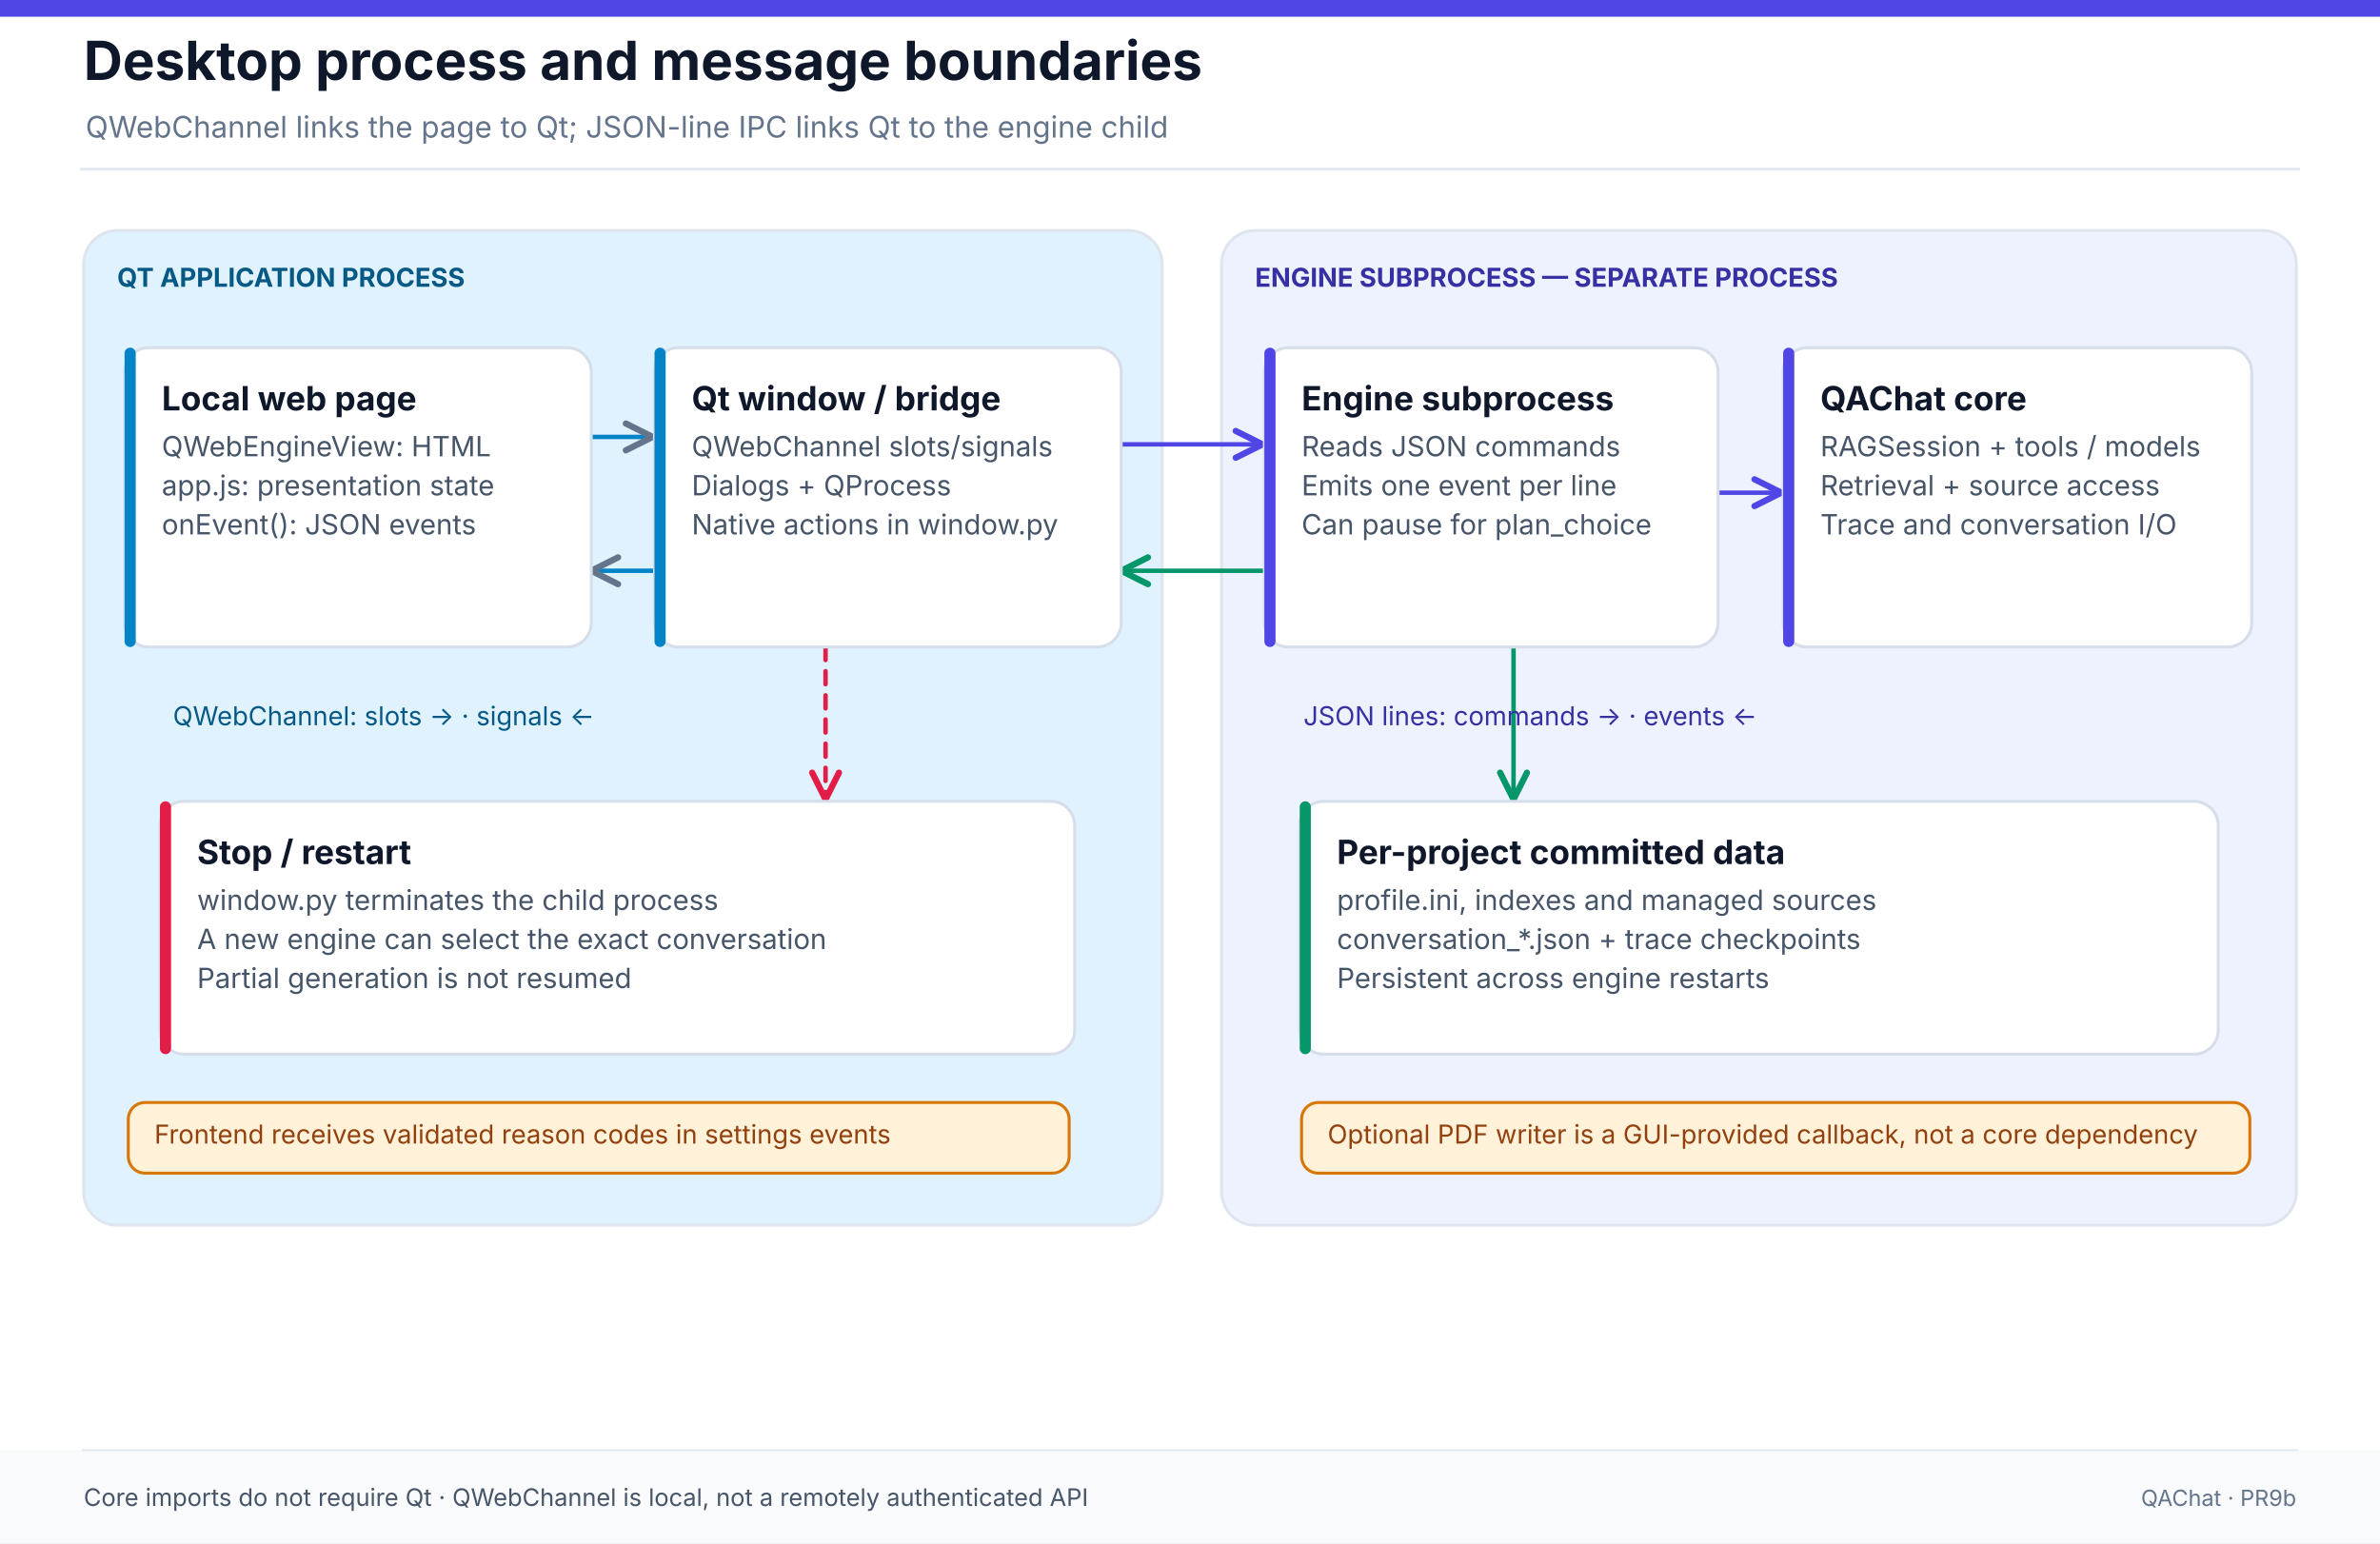
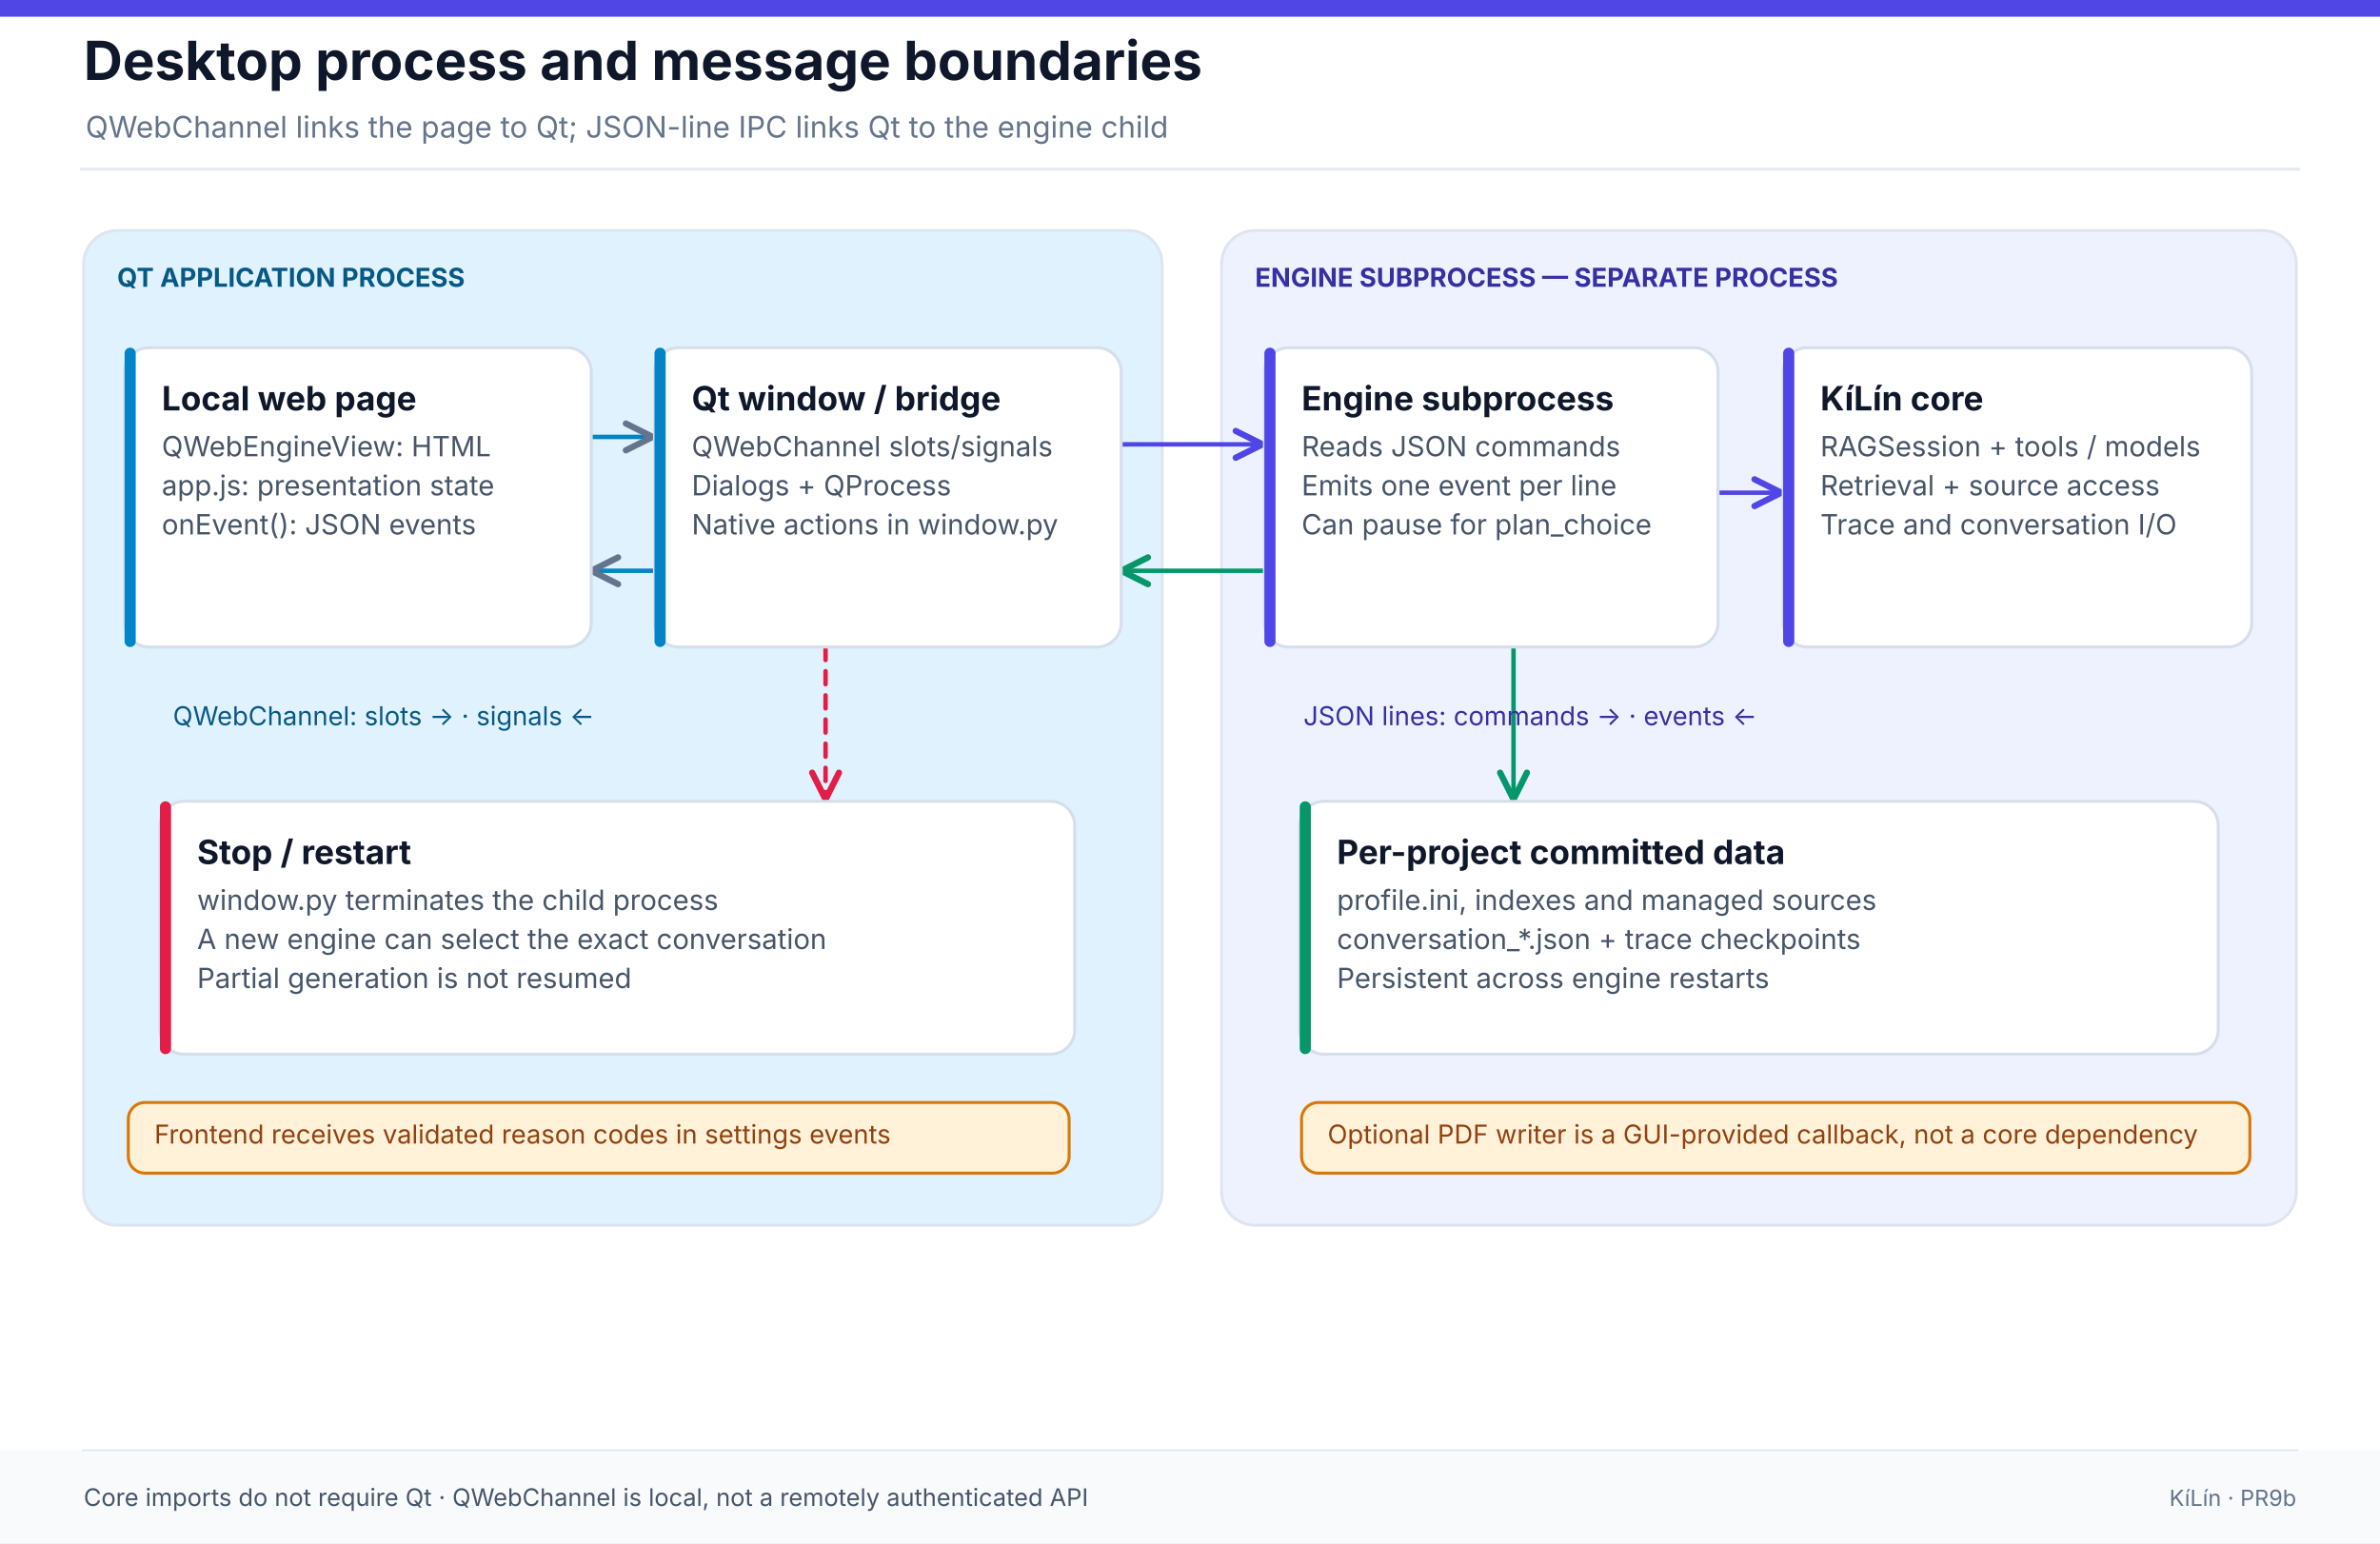
<svg xmlns="http://www.w3.org/2000/svg" width="1280" height="830" viewBox="0 0 1280 830" role="img" aria-labelledby="figure-title figure-description">
  <defs>
    <marker id="arrow-gray" markerWidth="9" markerHeight="9" refX="7" refY="4" orient="auto">
      <path d="M1,1 L7,4 L1,7" fill="none" stroke="#64748B" stroke-width="1.4" stroke-linecap="round" />
    </marker>
    <marker id="arrow-indigo" markerWidth="9" markerHeight="9" refX="7" refY="4" orient="auto">
      <path d="M1,1 L7,4 L1,7" fill="none" stroke="#4F46E5" stroke-width="1.4" stroke-linecap="round" />
    </marker>
    <marker id="arrow-green" markerWidth="9" markerHeight="9" refX="7" refY="4" orient="auto">
      <path d="M1,1 L7,4 L1,7" fill="none" stroke="#059669" stroke-width="1.4" stroke-linecap="round" />
    </marker>
    <marker id="arrow-amber" markerWidth="9" markerHeight="9" refX="7" refY="4" orient="auto">
      <path d="M1,1 L7,4 L1,7" fill="none" stroke="#D97706" stroke-width="1.4" stroke-linecap="round" />
    </marker>
    <marker id="arrow-rose" markerWidth="9" markerHeight="9" refX="7" refY="4" orient="auto">
      <path d="M1,1 L7,4 L1,7" fill="none" stroke="#E11D48" stroke-width="1.4" stroke-linecap="round" />
    </marker>
  </defs>
  <style>
  text { font-family: Inter, 'Avenir Next', 'Segoe UI', Arial, sans-serif; }
</style>
  <rect x="0" y="0" width="1280" height="830" fill="#FFFFFF" />
  <rect x="0" y="0" width="1280" height="9" fill="#4F46E5" />
  <text x="45" y="43" font-family="Inter, Arial, sans-serif" font-size="29" font-weight="750" fill="#0F172A">Desktop process and message boundaries</text>
  <text x="46" y="74" font-family="Inter, Arial, sans-serif" font-size="16" fill="#64748B">QWebChannel links the page to Qt; JSON-line IPC links Qt to the engine child</text>
  <line x1="43" y1="91" x2="1237" y2="91" stroke="#E2E8F0" stroke-width="1.5" />
  <rect id="qt-process" x="45" y="124" width="580" height="535" rx="18" fill="#E0F2FE" stroke="#DFE5EE" stroke-width="1.6" />
  <text x="63" y="149" fill="#075985" font-size="14" font-weight="700" text-anchor="start" dominant-baseline="middle">
    <tspan x="63" dy="0">QT APPLICATION PROCESS</tspan>
  </text>
  <rect id="engine-process" x="657" y="124" width="578" height="535" rx="18" fill="#EEF2FF" stroke="#DFE5EE" stroke-width="1.6" />
  <text x="675" y="149" fill="#3730A3" font-size="14" font-weight="700" text-anchor="start" dominant-baseline="middle">
    <tspan x="675" dy="0">ENGINE SUBPROCESS — SEPARATE PROCESS</tspan>
  </text>
  <polyline points="318,235 351,235" fill="none" stroke="#0284C7" stroke-width="2.4" stroke-linecap="round" stroke-linejoin="round" marker-end="url(#arrow-gray)" />
  <polyline points="351,307 318,307" fill="none" stroke="#0284C7" stroke-width="2.4" stroke-linecap="round" stroke-linejoin="round" marker-end="url(#arrow-gray)" />
  <polyline points="603,239 679,239" fill="none" stroke="#4F46E5" stroke-width="2.4" stroke-linecap="round" stroke-linejoin="round" marker-end="url(#arrow-indigo)" />
  <polyline points="679,307 603,307" fill="none" stroke="#059669" stroke-width="2.4" stroke-linecap="round" stroke-linejoin="round" marker-end="url(#arrow-green)" />
  <polyline points="924,265 958,265" fill="none" stroke="#4F46E5" stroke-width="2.4" stroke-linecap="round" stroke-linejoin="round" marker-end="url(#arrow-indigo)" />
  <polyline points="444,348 444,430" fill="none" stroke="#E11D48" stroke-width="2.4" stroke-linecap="round" stroke-linejoin="round" stroke-dasharray="7 6" marker-end="url(#arrow-rose)" />
  <polyline points="814,348 814,430" fill="none" stroke="#059669" stroke-width="2.4" stroke-linecap="round" stroke-linejoin="round" marker-end="url(#arrow-green)" />
  <rect id="web-page" x="67" y="187" width="251" height="161" rx="13" fill="#FFFFFF" stroke="#D6DEE9" stroke-width="1.6" />
  <rect x="67" y="187" width="6" height="161" rx="3" fill="#0284C7" />
  <text x="87" y="214" fill="#0F172A" font-size="18" font-weight="700" text-anchor="start" dominant-baseline="middle">
    <tspan x="87" dy="0">Local web page</tspan>
  </text>
  <text x="87" y="240" fill="#475569" font-size="15" font-weight="400" text-anchor="start" dominant-baseline="middle">
    <tspan x="87" dy="0">QWebEngineView: HTML</tspan>
    <tspan x="87" dy="21">app.js: presentation state</tspan>
    <tspan x="87" dy="21">onEvent(): JSON events</tspan>
  </text>
  <rect id="qt-bridge" x="352" y="187" width="251" height="161" rx="13" fill="#FFFFFF" stroke="#D6DEE9" stroke-width="1.6" />
  <rect x="352" y="187" width="6" height="161" rx="3" fill="#0284C7" />
  <text x="372" y="214" fill="#0F172A" font-size="18" font-weight="700" text-anchor="start" dominant-baseline="middle">
    <tspan x="372" dy="0">Qt window / bridge</tspan>
  </text>
  <text x="372" y="240" fill="#475569" font-size="15" font-weight="400" text-anchor="start" dominant-baseline="middle">
    <tspan x="372" dy="0">QWebChannel slots/signals</tspan>
    <tspan x="372" dy="21">Dialogs + QProcess</tspan>
    <tspan x="372" dy="21">Native actions in window.py</tspan>
  </text>
  <rect id="chat-engine" x="680" y="187" width="244" height="161" rx="13" fill="#FFFFFF" stroke="#D6DEE9" stroke-width="1.6" />
  <rect x="680" y="187" width="6" height="161" rx="3" fill="#4F46E5" />
  <text x="700" y="214" fill="#0F172A" font-size="18" font-weight="700" text-anchor="start" dominant-baseline="middle">
    <tspan x="700" dy="0">Engine subprocess</tspan>
  </text>
  <text x="700" y="240" fill="#475569" font-size="15" font-weight="400" text-anchor="start" dominant-baseline="middle">
    <tspan x="700" dy="0">Reads JSON commands</tspan>
    <tspan x="700" dy="21">Emits one event per line</tspan>
    <tspan x="700" dy="21">Can pause for plan_choice</tspan>
  </text>
  <rect id="gui-core" x="959" y="187" width="252" height="161" rx="13" fill="#FFFFFF" stroke="#D6DEE9" stroke-width="1.6" />
  <rect x="959" y="187" width="6" height="161" rx="3" fill="#4F46E5" />
  <text x="979" y="214" fill="#0F172A" font-size="18" font-weight="700" text-anchor="start" dominant-baseline="middle">
-     <tspan x="979" dy="0">QAChat core</tspan>
+     <tspan x="979" dy="0">KíLín core</tspan>
  </text>
  <text x="979" y="240" fill="#475569" font-size="15" font-weight="400" text-anchor="start" dominant-baseline="middle">
    <tspan x="979" dy="0">RAGSession + tools / models</tspan>
    <tspan x="979" dy="21">Retrieval + source access</tspan>
    <tspan x="979" dy="21">Trace and conversation I/O</tspan>
  </text>
  <text x="93" y="385" fill="#075985" font-size="14" font-weight="400" text-anchor="start" dominant-baseline="middle">
    <tspan x="93" dy="0">QWebChannel: slots → · signals ←</tspan>
  </text>
  <text x="701" y="385" fill="#3730A3" font-size="14" font-weight="400" text-anchor="start" dominant-baseline="middle">
    <tspan x="701" dy="0">JSON lines: commands → · events ←</tspan>
  </text>
  <rect id="gui-stop" x="86" y="431" width="492" height="136" rx="13" fill="#FFFFFF" stroke="#D6DEE9" stroke-width="1.6" />
  <rect x="86" y="431" width="6" height="136" rx="3" fill="#E11D48" />
  <text x="106" y="458" fill="#0F172A" font-size="18" font-weight="700" text-anchor="start" dominant-baseline="middle">
    <tspan x="106" dy="0">Stop / restart</tspan>
  </text>
  <text x="106" y="484" fill="#475569" font-size="15" font-weight="400" text-anchor="start" dominant-baseline="middle">
    <tspan x="106" dy="0">window.py terminates the child process</tspan>
    <tspan x="106" dy="21">A new engine can select the exact conversation</tspan>
    <tspan x="106" dy="21">Partial generation is not resumed</tspan>
  </text>
  <rect id="gui-persisted" x="699" y="431" width="494" height="136" rx="13" fill="#FFFFFF" stroke="#D6DEE9" stroke-width="1.6" />
  <rect x="699" y="431" width="6" height="136" rx="3" fill="#059669" />
  <text x="719" y="458" fill="#0F172A" font-size="18" font-weight="700" text-anchor="start" dominant-baseline="middle">
    <tspan x="719" dy="0">Per-project committed data</tspan>
  </text>
  <text x="719" y="484" fill="#475569" font-size="15" font-weight="400" text-anchor="start" dominant-baseline="middle">
    <tspan x="719" dy="0">profile.ini, indexes and managed sources</tspan>
    <tspan x="719" dy="21">conversation_*.json + trace checkpoints</tspan>
    <tspan x="719" dy="21">Persistent across engine restarts</tspan>
  </text>
  <rect x="69" y="593" width="506" height="38" rx="9" fill="#FFF2D9" stroke="#D97706" stroke-width="1.6" />
  <text x="83" y="610" fill="#92400E" font-size="14" font-weight="400" text-anchor="start" dominant-baseline="middle">
    <tspan x="83" dy="0">Frontend receives validated reason codes in settings events</tspan>
  </text>
  <rect x="700" y="593" width="510" height="38" rx="9" fill="#FFF2D9" stroke="#D97706" stroke-width="1.6" />
  <text x="714" y="610" fill="#92400E" font-size="14" font-weight="400" text-anchor="start" dominant-baseline="middle">
    <tspan x="714" dy="0">Optional PDF writer is a GUI-provided callback, not a core dependency</tspan>
  </text>
  <rect x="0" y="780" width="1280" height="50" fill="#F8FAFC" />
  <line x1="44" y1="780" x2="1236" y2="780" stroke="#E2E8F0" />
  <text x="45" y="810" font-size="13" fill="#475569" font-family="Inter,Arial,sans-serif">Core imports do not require Qt · QWebChannel is local, not a remotely authenticated API</text>
-   <text x="1235" y="810" text-anchor="end" font-size="12" fill="#64748B" font-family="Inter,Arial,sans-serif">QAChat · PR9b</text>
+   <text x="1235" y="810" text-anchor="end" font-size="12" fill="#64748B" font-family="Inter,Arial,sans-serif">KíLín · PR9b</text>
</svg>
